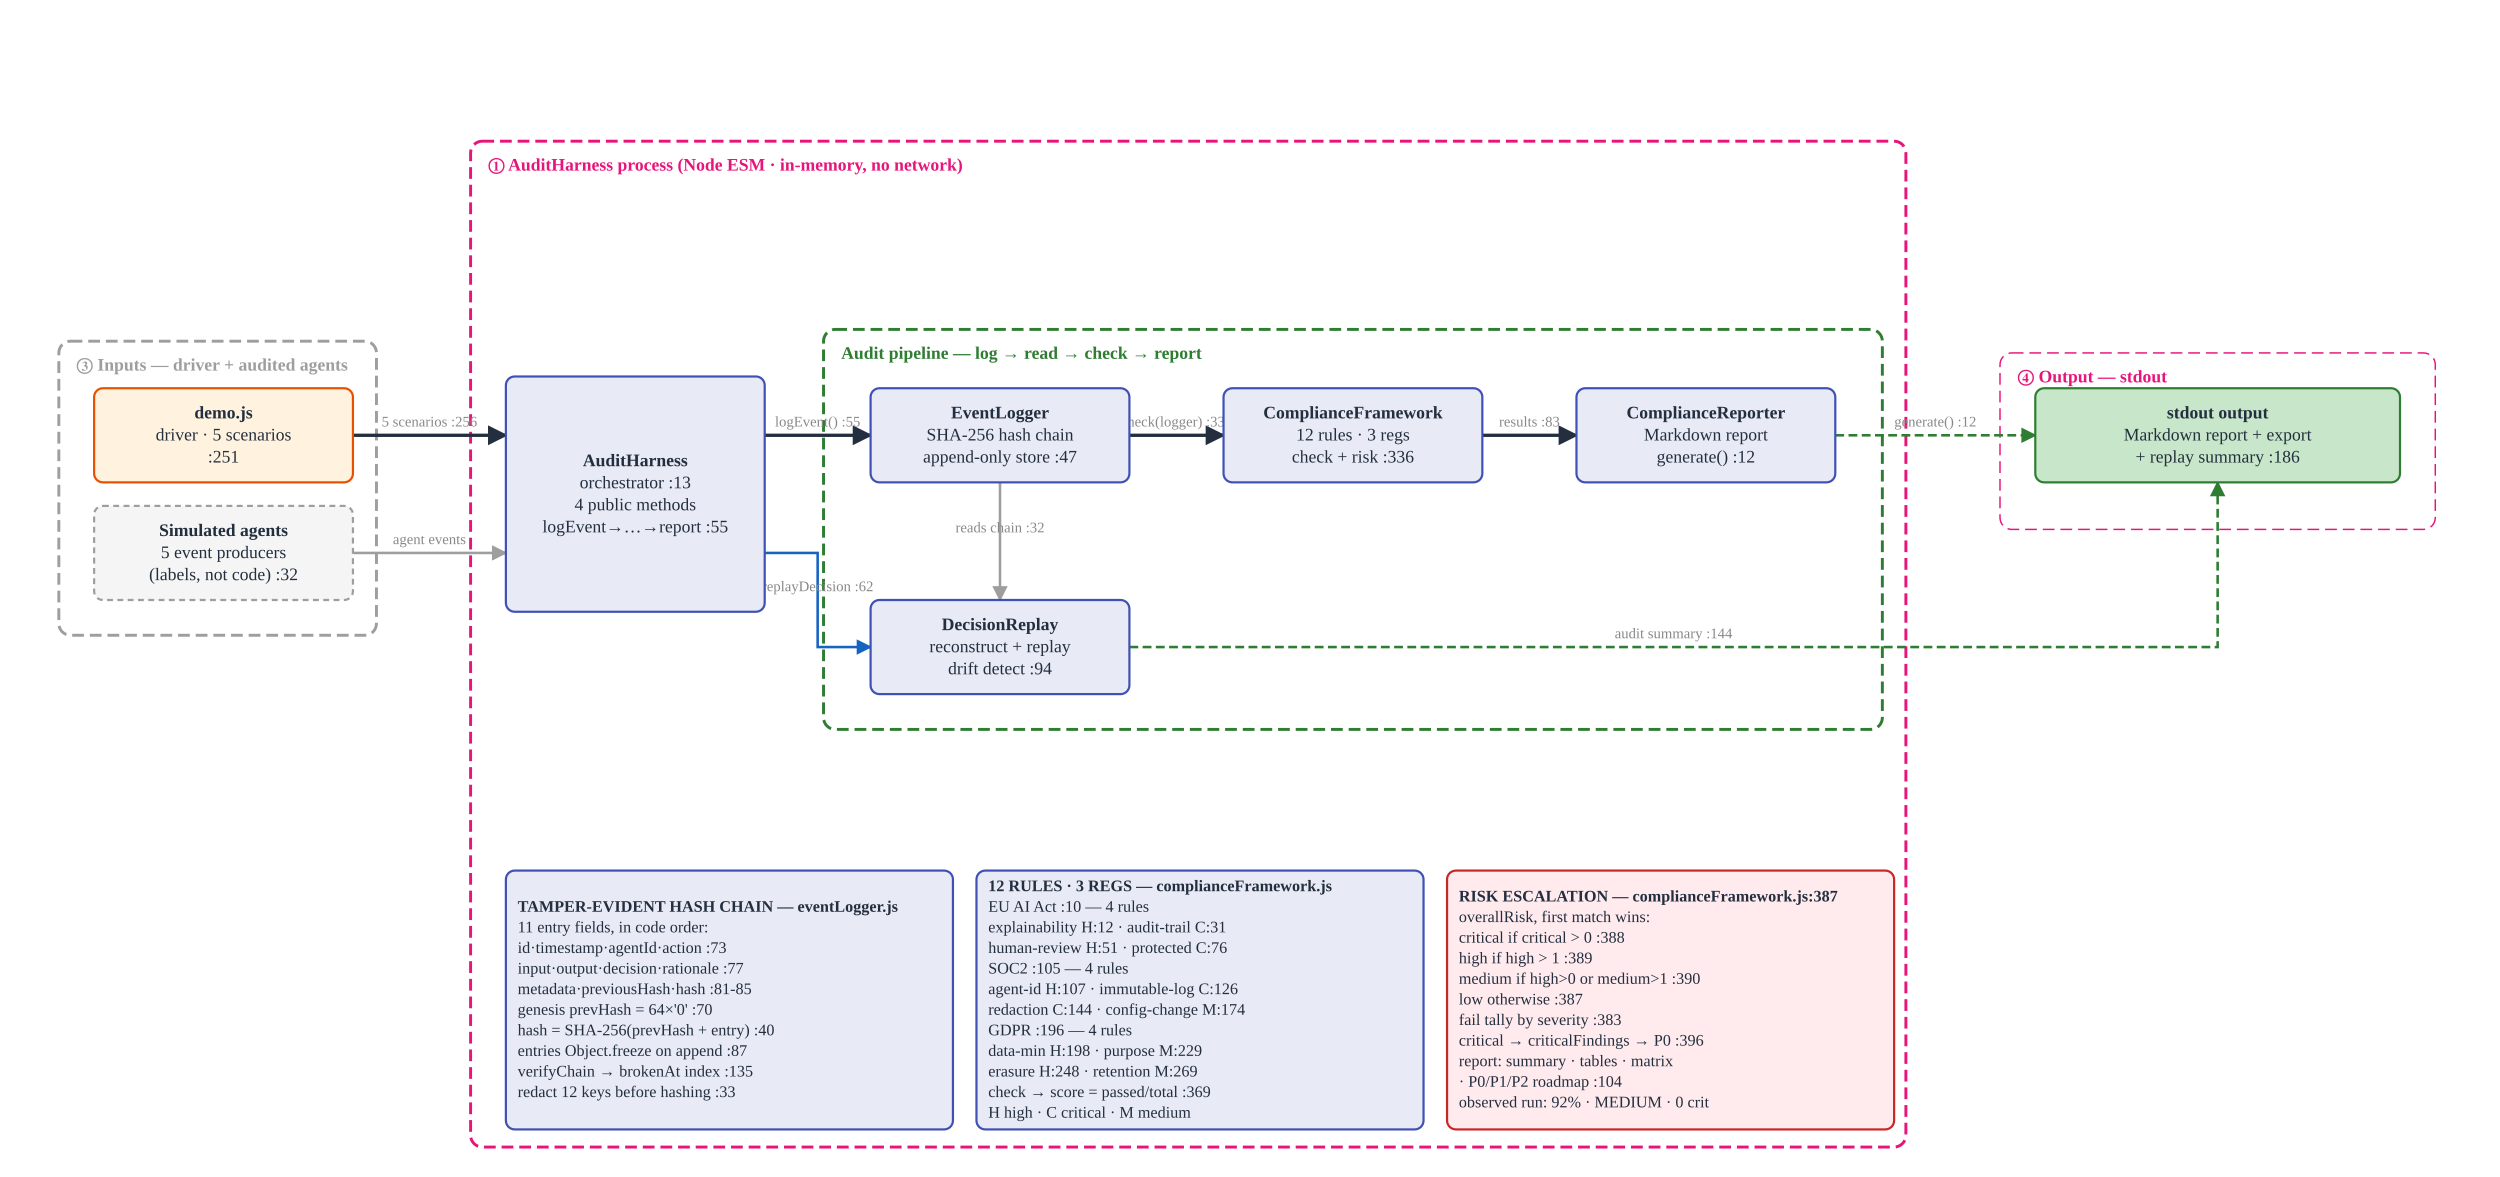
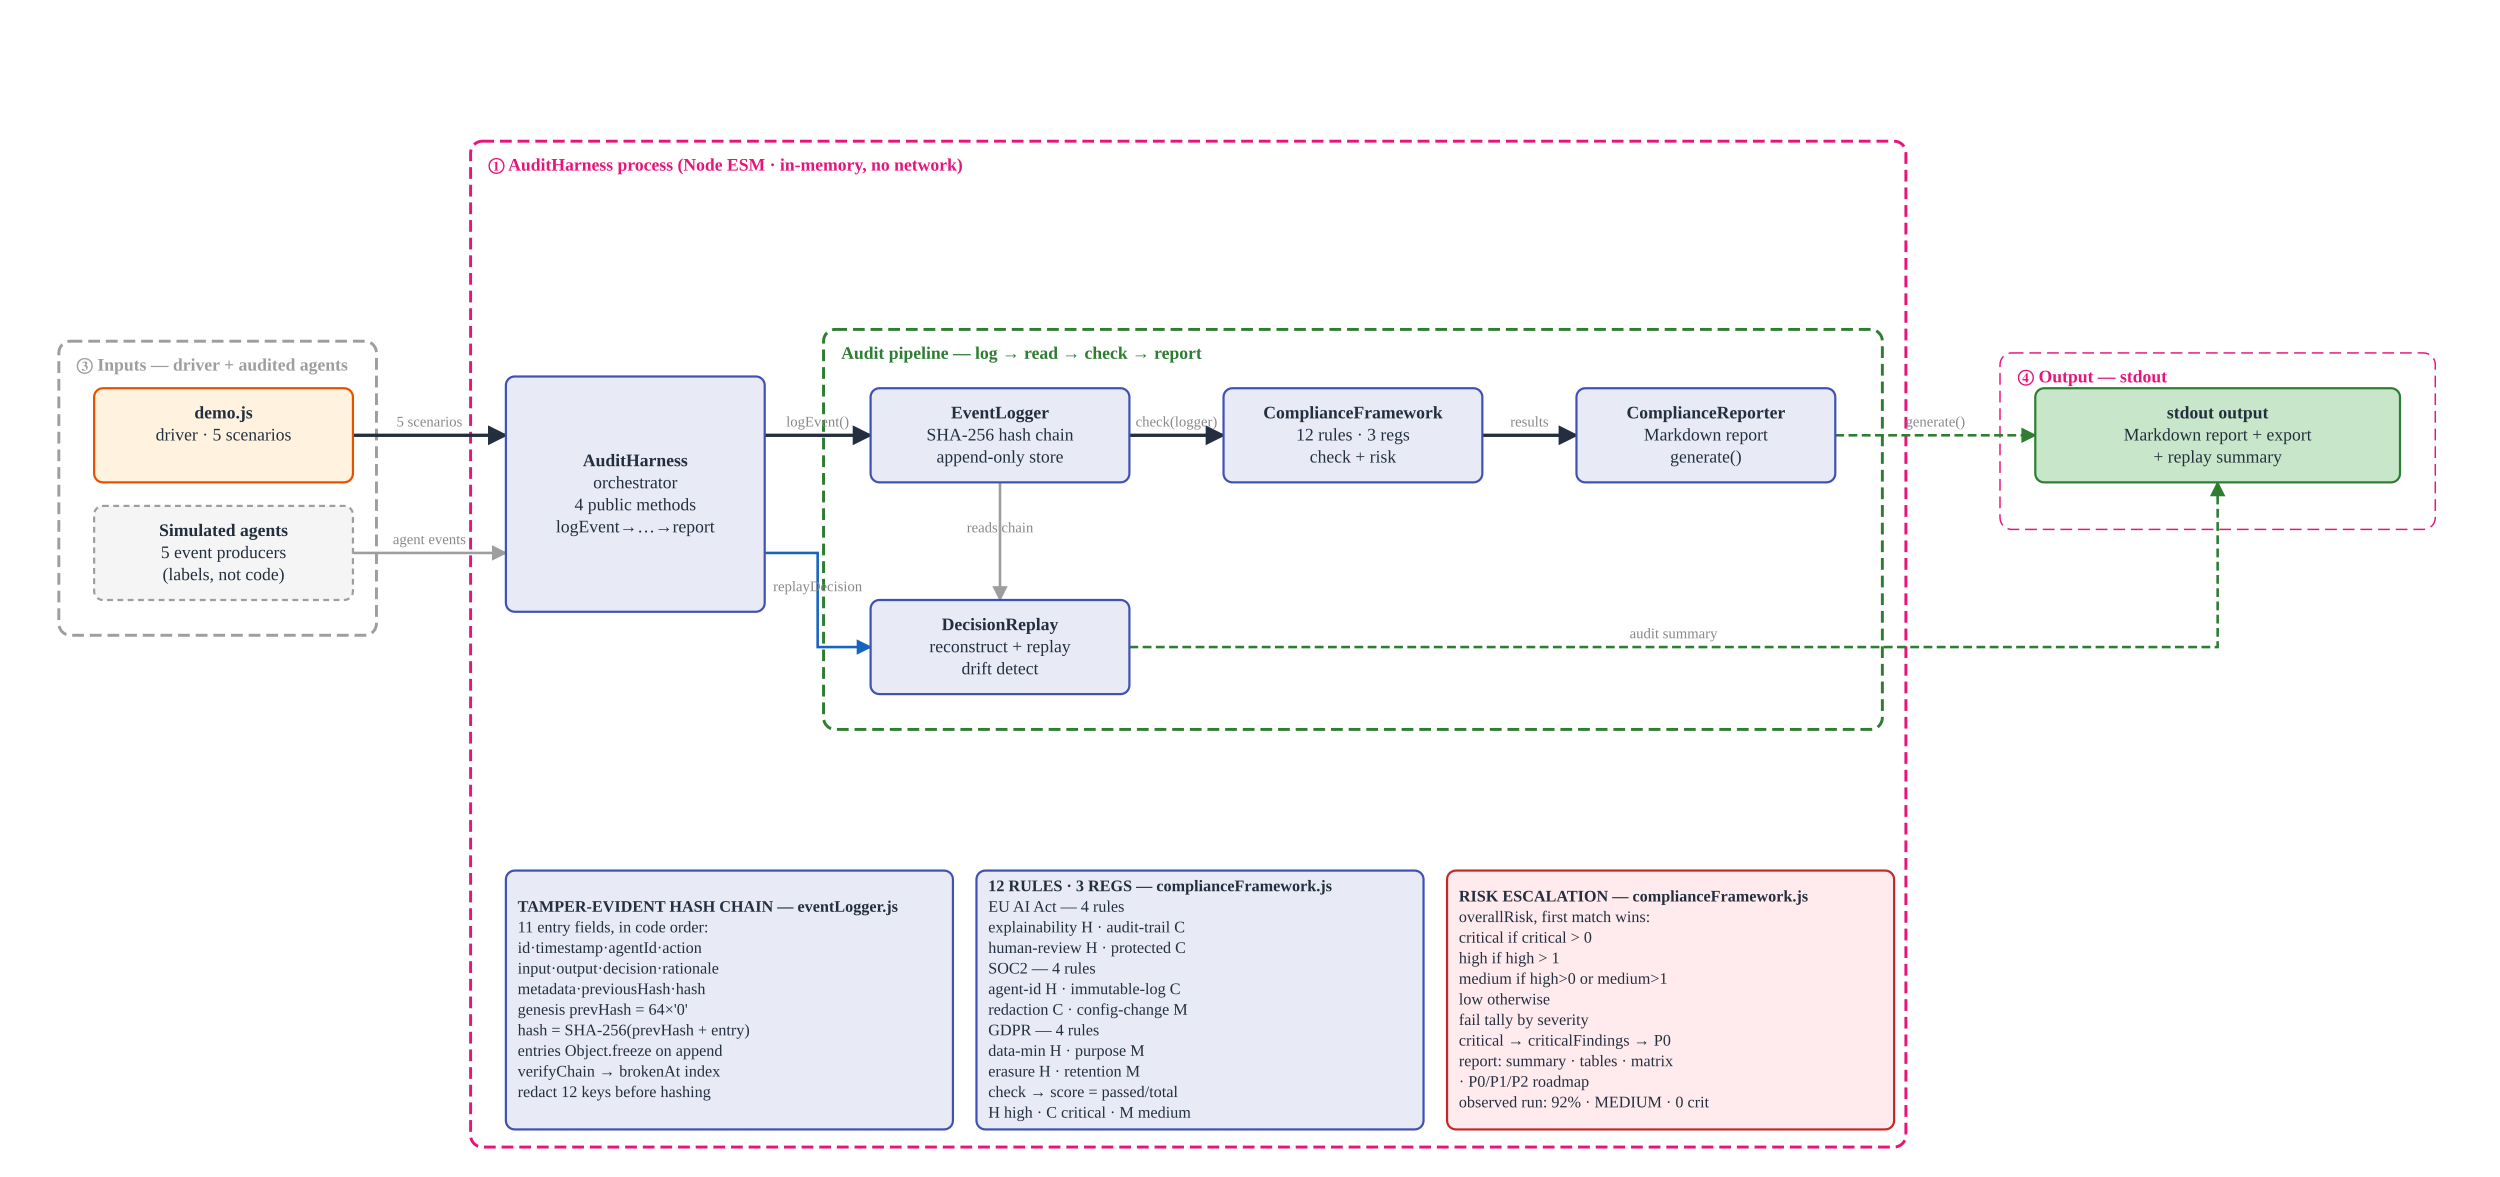
<svg xmlns="http://www.w3.org/2000/svg" viewBox="0 0 1700 800" role="img" aria-labelledby="hoa_compliance_audit_v1-t hoa_compliance_audit_v1-d" class="fts-diagram">
  <defs>
    <marker id="hoa_compliance_audit_v1-a-d-edge-artifact" viewBox="0 0 10 10" refX="9" refY="5" markerWidth="6" markerHeight="6" orient="auto-start-reverse">
      <path d="M0,0 L10,5 L0,10 z" fill="#2E7D32" class="d-edge-artifact-fill" />
    </marker>
    <marker id="hoa_compliance_audit_v1-a-d-edge-call" viewBox="0 0 10 10" refX="9" refY="5" markerWidth="6" markerHeight="6" orient="auto-start-reverse">
      <path d="M0,0 L10,5 L0,10 z" fill="#1565C0" class="d-edge-call-fill" />
    </marker>
    <marker id="hoa_compliance_audit_v1-a-d-edge-data_in" viewBox="0 0 10 10" refX="9" refY="5" markerWidth="6" markerHeight="6" orient="auto-start-reverse">
      <path d="M0,0 L10,5 L0,10 z" fill="#9E9E9E" class="d-edge-data_in-fill" />
    </marker>
    <marker id="hoa_compliance_audit_v1-a-d-edge-primary" viewBox="0 0 10 10" refX="9" refY="5" markerWidth="6" markerHeight="6" orient="auto-start-reverse">
      <path d="M0,0 L10,5 L0,10 z" fill="#232F3E" class="d-edge-primary-fill" />
    </marker>
  </defs>
  <g class="d-zone d-boundary-datasource">
    <rect x="40" y="232" width="216" height="200" rx="8" fill="none" stroke="#9E9E9E" stroke-width="2" stroke-dasharray="8 4" />
    <text x="52" y="252" fill="#9E9E9E" font-size="12" font-weight="600" class="d-zone-label">③ Inputs — driver + audited agents</text>
  </g>
  <g class="d-zone d-boundary-primary">
    <rect x="320" y="96" width="976" height="684" rx="8" fill="none" stroke="#E7157B" stroke-width="2" stroke-dasharray="8 4" />
    <text x="332" y="116" fill="#E7157B" font-size="12" font-weight="600" class="d-zone-label">① AuditHarness process (Node ESM · in-memory, no network)</text>
  </g>
  <g class="d-zone d-boundary-functional">
    <rect x="560" y="224" width="720" height="272" rx="8" fill="none" stroke="#2E7D32" stroke-width="2" stroke-dasharray="8 4" />
    <text x="572" y="244" fill="#2E7D32" font-size="12" font-weight="600" class="d-zone-label">Audit pipeline — log → read → check → report</text>
  </g>
  <g class="d-zone d-boundary-observability">
    <rect x="1360" y="240" width="296" height="120" rx="8" fill="none" stroke="#E7157B" stroke-width="1" stroke-dasharray="8 4" />
    <text x="1372" y="260" fill="#E7157B" font-size="12" font-weight="600" class="d-zone-label">④ Output — stdout</text>
  </g>
  <g class="d-edge d-edge-primary" data-edge="e_demo">
    <polyline points="240,296.0 344,296.0" fill="none" stroke="#232F3E" stroke-width="2.25" marker-end="url(#hoa_compliance_audit_v1-a-d-edge-primary)" />
-     <text x="292.0" y="290.0" text-anchor="middle" fill="#888888" font-size="10" class="d-edge-label">5 scenarios :256</text>
+     <text x="292.0" y="290.0" text-anchor="middle" fill="#888888" font-size="10" class="d-edge-label">5 scenarios</text>
  </g>
  <g class="d-edge d-edge-data_in" data-edge="e_events">
    <polyline points="240,376.0 344,376.0" fill="none" stroke="#9E9E9E" stroke-width="1.75" marker-end="url(#hoa_compliance_audit_v1-a-d-edge-data_in)" />
    <text x="292.0" y="370.0" text-anchor="middle" fill="#888888" font-size="10" class="d-edge-label">agent events</text>
  </g>
  <g class="d-edge d-edge-primary" data-edge="e_log">
    <polyline points="520,296.0 592,296.0" fill="none" stroke="#232F3E" stroke-width="2.25" marker-end="url(#hoa_compliance_audit_v1-a-d-edge-primary)" />
-     <text x="556.0" y="290.0" text-anchor="middle" fill="#888888" font-size="10" class="d-edge-label">logEvent() :55</text>
+     <text x="556.0" y="290.0" text-anchor="middle" fill="#888888" font-size="10" class="d-edge-label">logEvent()</text>
  </g>
  <g class="d-edge d-edge-primary" data-edge="e_check">
    <polyline points="768,296.0 832,296.0" fill="none" stroke="#232F3E" stroke-width="2.25" marker-end="url(#hoa_compliance_audit_v1-a-d-edge-primary)" />
-     <text x="800.0" y="290.0" text-anchor="middle" fill="#888888" font-size="10" class="d-edge-label">check(logger) :336</text>
+     <text x="800.0" y="290.0" text-anchor="middle" fill="#888888" font-size="10" class="d-edge-label">check(logger)</text>
  </g>
  <g class="d-edge d-edge-primary" data-edge="e_report">
    <polyline points="1008,296.0 1072,296.0" fill="none" stroke="#232F3E" stroke-width="2.25" marker-end="url(#hoa_compliance_audit_v1-a-d-edge-primary)" />
-     <text x="1040.0" y="290.0" text-anchor="middle" fill="#888888" font-size="10" class="d-edge-label">results :83</text>
+     <text x="1040.0" y="290.0" text-anchor="middle" fill="#888888" font-size="10" class="d-edge-label">results</text>
  </g>
  <g class="d-edge d-edge-artifact" data-edge="e_out">
    <polyline points="1248,296.0 1384,296.0" fill="none" stroke="#2E7D32" stroke-width="1.75" stroke-dasharray="6 3" marker-end="url(#hoa_compliance_audit_v1-a-d-edge-artifact)" />
-     <text x="1316.0" y="290.0" text-anchor="middle" fill="#888888" font-size="10" class="d-edge-label">generate() :12</text>
+     <text x="1316.0" y="290.0" text-anchor="middle" fill="#888888" font-size="10" class="d-edge-label">generate()</text>
  </g>
  <g class="d-edge d-edge-call" data-edge="e_replay">
    <polyline points="520,376.0 556,376 556,440 592,440.0" fill="none" stroke="#1565C0" stroke-width="1.75" marker-end="url(#hoa_compliance_audit_v1-a-d-edge-call)" />
-     <text x="556.0" y="402.0" text-anchor="middle" fill="#888888" font-size="10" class="d-edge-label">replayDecision :62</text>
+     <text x="556.0" y="402.0" text-anchor="middle" fill="#888888" font-size="10" class="d-edge-label">replayDecision</text>
  </g>
  <g class="d-edge d-edge-data_in" data-edge="e_reads">
    <polyline points="680.0,328 680.0,408" fill="none" stroke="#9E9E9E" stroke-width="1.75" marker-end="url(#hoa_compliance_audit_v1-a-d-edge-data_in)" />
-     <text x="680.0" y="362.0" text-anchor="middle" fill="#888888" font-size="10" class="d-edge-label">reads chain :32</text>
+     <text x="680.0" y="362.0" text-anchor="middle" fill="#888888" font-size="10" class="d-edge-label">reads chain</text>
  </g>
  <g class="d-edge d-edge-artifact" data-edge="e_evid">
    <polyline points="768,440.0 1508,440 1508.0,328" fill="none" stroke="#2E7D32" stroke-width="1.75" stroke-dasharray="6 3" marker-end="url(#hoa_compliance_audit_v1-a-d-edge-artifact)" />
-     <text x="1138.0" y="434.0" text-anchor="middle" fill="#888888" font-size="10" class="d-edge-label">audit summary :144</text>
+     <text x="1138.0" y="434.0" text-anchor="middle" fill="#888888" font-size="10" class="d-edge-label">audit summary</text>
  </g>
  <g class="d-node d-component-entry" data-id="n_demo" data-class="component.entry">
    <rect x="64" y="264" width="176" height="64" rx="6" fill="#FFF3E0" stroke="#E65100" stroke-width="1.5" />
    <text x="152.0" y="284.5" text-anchor="middle" font-size="12" fill="#232F3E" font-weight="700" class="d-label d-bold">demo.js</text>
    <text x="152.0" y="299.5" text-anchor="middle" font-size="12" fill="#232F3E" class="d-label">driver · 5 scenarios</text>
-     <text x="152.0" y="314.5" text-anchor="middle" font-size="12" fill="#232F3E" class="d-label">:251</text>
+     <text x="152.0" y="314.5" text-anchor="middle" font-size="12" fill="#232F3E" class="d-label" />
  </g>
  <g class="d-node d-component-mock" data-id="n_agents" data-class="component.mock">
    <rect x="64" y="344" width="176" height="64" rx="6" fill="#F5F5F5" stroke="#9E9E9E" stroke-width="1.5" stroke-dasharray="4 3" />
    <text x="152.0" y="364.5" text-anchor="middle" font-size="12" fill="#232F3E" font-weight="700" class="d-label d-bold">Simulated agents</text>
    <text x="152.0" y="379.5" text-anchor="middle" font-size="12" fill="#232F3E" class="d-label">5 event producers</text>
-     <text x="152.0" y="394.5" text-anchor="middle" font-size="12" fill="#232F3E" class="d-label">(labels, not code) :32</text>
+     <text x="152.0" y="394.5" text-anchor="middle" font-size="12" fill="#232F3E" class="d-label">(labels, not code)</text>
  </g>
  <g class="d-node d-component-service" data-id="n_harness" data-class="component.service">
    <rect x="344" y="256" width="176" height="160" rx="6" fill="#E8EAF6" stroke="#3F51B5" stroke-width="1.5" />
    <text x="432.0" y="317.0" text-anchor="middle" font-size="12" fill="#232F3E" font-weight="700" class="d-label d-bold">AuditHarness</text>
-     <text x="432.0" y="332.0" text-anchor="middle" font-size="12" fill="#232F3E" class="d-label">orchestrator :13</text>
+     <text x="432.0" y="332.0" text-anchor="middle" font-size="12" fill="#232F3E" class="d-label">orchestrator</text>
    <text x="432.0" y="347.0" text-anchor="middle" font-size="12" fill="#232F3E" class="d-label">4 public methods</text>
-     <text x="432.0" y="362.0" text-anchor="middle" font-size="12" fill="#232F3E" class="d-label">logEvent→…→report :55</text>
+     <text x="432.0" y="362.0" text-anchor="middle" font-size="12" fill="#232F3E" class="d-label">logEvent→…→report</text>
  </g>
  <g class="d-node d-component-service" data-id="n_logger" data-class="component.service">
    <rect x="592" y="264" width="176" height="64" rx="6" fill="#E8EAF6" stroke="#3F51B5" stroke-width="1.5" />
    <text x="680.0" y="284.5" text-anchor="middle" font-size="12" fill="#232F3E" font-weight="700" class="d-label d-bold">EventLogger</text>
    <text x="680.0" y="299.5" text-anchor="middle" font-size="12" fill="#232F3E" class="d-label">SHA-256 hash chain</text>
-     <text x="680.0" y="314.5" text-anchor="middle" font-size="12" fill="#232F3E" class="d-label">append-only store :47</text>
+     <text x="680.0" y="314.5" text-anchor="middle" font-size="12" fill="#232F3E" class="d-label">append-only store</text>
  </g>
  <g class="d-node d-component-service" data-id="n_framework" data-class="component.service">
    <rect x="832" y="264" width="176" height="64" rx="6" fill="#E8EAF6" stroke="#3F51B5" stroke-width="1.5" />
    <text x="920.0" y="284.5" text-anchor="middle" font-size="12" fill="#232F3E" font-weight="700" class="d-label d-bold">ComplianceFramework</text>
    <text x="920.0" y="299.5" text-anchor="middle" font-size="12" fill="#232F3E" class="d-label">12 rules · 3 regs</text>
-     <text x="920.0" y="314.5" text-anchor="middle" font-size="12" fill="#232F3E" class="d-label">check + risk :336</text>
+     <text x="920.0" y="314.5" text-anchor="middle" font-size="12" fill="#232F3E" class="d-label">check + risk</text>
  </g>
  <g class="d-node d-component-service" data-id="n_reporter" data-class="component.service">
    <rect x="1072" y="264" width="176" height="64" rx="6" fill="#E8EAF6" stroke="#3F51B5" stroke-width="1.5" />
    <text x="1160.0" y="284.5" text-anchor="middle" font-size="12" fill="#232F3E" font-weight="700" class="d-label d-bold">ComplianceReporter</text>
    <text x="1160.0" y="299.5" text-anchor="middle" font-size="12" fill="#232F3E" class="d-label">Markdown report</text>
-     <text x="1160.0" y="314.5" text-anchor="middle" font-size="12" fill="#232F3E" class="d-label">generate() :12</text>
+     <text x="1160.0" y="314.5" text-anchor="middle" font-size="12" fill="#232F3E" class="d-label">generate()</text>
  </g>
  <g class="d-node d-component-service" data-id="n_replay" data-class="component.service">
    <rect x="592" y="408" width="176" height="64" rx="6" fill="#E8EAF6" stroke="#3F51B5" stroke-width="1.5" />
    <text x="680.0" y="428.5" text-anchor="middle" font-size="12" fill="#232F3E" font-weight="700" class="d-label d-bold">DecisionReplay</text>
    <text x="680.0" y="443.5" text-anchor="middle" font-size="12" fill="#232F3E" class="d-label">reconstruct + replay</text>
-     <text x="680.0" y="458.5" text-anchor="middle" font-size="12" fill="#232F3E" class="d-label">drift detect :94</text>
+     <text x="680.0" y="458.5" text-anchor="middle" font-size="12" fill="#232F3E" class="d-label">drift detect</text>
  </g>
  <g class="d-node d-component-artifact" data-id="n_report" data-class="component.artifact">
    <rect x="1384" y="264" width="248" height="64" rx="6" fill="#C8E6C9" stroke="#2E7D32" stroke-width="1.5" />
    <text x="1508.0" y="284.5" text-anchor="middle" font-size="12" fill="#232F3E" font-weight="700" class="d-label d-bold">stdout output</text>
    <text x="1508.0" y="299.5" text-anchor="middle" font-size="12" fill="#232F3E" class="d-label">Markdown report + export</text>
-     <text x="1508.0" y="314.5" text-anchor="middle" font-size="12" fill="#232F3E" class="d-label">+ replay summary :186</text>
+     <text x="1508.0" y="314.5" text-anchor="middle" font-size="12" fill="#232F3E" class="d-label">+ replay summary</text>
  </g>
  <g class="d-node d-card-invariant" data-id="card_chain" data-class="card.invariant">
    <rect x="344" y="592" width="304" height="176" rx="6" fill="#E8EAF6" stroke="#3F51B5" stroke-width="1.5" />
    <text x="352" y="620.0" text-anchor="start" font-size="11" fill="#232F3E" font-weight="700" class="d-label d-bold">TAMPER-EVIDENT HASH CHAIN — eventLogger.js</text>
    <text x="352" y="634.0" text-anchor="start" font-size="11" fill="#232F3E" class="d-label">11 entry fields, in code order:</text>
-     <text x="352" y="648.0" text-anchor="start" font-size="11" fill="#232F3E" class="d-label"> id·timestamp·agentId·action :73</text>
-     <text x="352" y="662.0" text-anchor="start" font-size="11" fill="#232F3E" class="d-label"> input·output·decision·rationale :77</text>
-     <text x="352" y="676.0" text-anchor="start" font-size="11" fill="#232F3E" class="d-label"> metadata·previousHash·hash :81-85</text>
-     <text x="352" y="690.0" text-anchor="start" font-size="11" fill="#232F3E" class="d-label">genesis prevHash = 64×'0' :70</text>
-     <text x="352" y="704.0" text-anchor="start" font-size="11" fill="#232F3E" class="d-label">hash = SHA-256(prevHash + entry) :40</text>
-     <text x="352" y="718.0" text-anchor="start" font-size="11" fill="#232F3E" class="d-label">entries Object.freeze on append :87</text>
-     <text x="352" y="732.0" text-anchor="start" font-size="11" fill="#232F3E" class="d-label">verifyChain → brokenAt index :135</text>
-     <text x="352" y="746.0" text-anchor="start" font-size="11" fill="#232F3E" class="d-label">redact 12 keys before hashing :33</text>
+     <text x="352" y="648.0" text-anchor="start" font-size="11" fill="#232F3E" class="d-label"> id·timestamp·agentId·action</text>
+     <text x="352" y="662.0" text-anchor="start" font-size="11" fill="#232F3E" class="d-label"> input·output·decision·rationale</text>
+     <text x="352" y="676.0" text-anchor="start" font-size="11" fill="#232F3E" class="d-label"> metadata·previousHash·hash</text>
+     <text x="352" y="690.0" text-anchor="start" font-size="11" fill="#232F3E" class="d-label">genesis prevHash = 64×'0'</text>
+     <text x="352" y="704.0" text-anchor="start" font-size="11" fill="#232F3E" class="d-label">hash = SHA-256(prevHash + entry)</text>
+     <text x="352" y="718.0" text-anchor="start" font-size="11" fill="#232F3E" class="d-label">entries Object.freeze on append</text>
+     <text x="352" y="732.0" text-anchor="start" font-size="11" fill="#232F3E" class="d-label">verifyChain → brokenAt index</text>
+     <text x="352" y="746.0" text-anchor="start" font-size="11" fill="#232F3E" class="d-label">redact 12 keys before hashing</text>
  </g>
  <g class="d-node d-card-invariant" data-id="card_rules" data-class="card.invariant">
    <rect x="664" y="592" width="304" height="176" rx="6" fill="#E8EAF6" stroke="#3F51B5" stroke-width="1.5" />
    <text x="672" y="606.0" text-anchor="start" font-size="11" fill="#232F3E" font-weight="700" class="d-label d-bold">12 RULES · 3 REGS — complianceFramework.js</text>
-     <text x="672" y="620.0" text-anchor="start" font-size="11" fill="#232F3E" class="d-label">EU AI Act :10 — 4 rules</text>
-     <text x="672" y="634.0" text-anchor="start" font-size="11" fill="#232F3E" class="d-label"> explainability H:12 · audit-trail C:31</text>
-     <text x="672" y="648.0" text-anchor="start" font-size="11" fill="#232F3E" class="d-label"> human-review H:51 · protected C:76</text>
-     <text x="672" y="662.0" text-anchor="start" font-size="11" fill="#232F3E" class="d-label">SOC2 :105 — 4 rules</text>
-     <text x="672" y="676.0" text-anchor="start" font-size="11" fill="#232F3E" class="d-label"> agent-id H:107 · immutable-log C:126</text>
-     <text x="672" y="690.0" text-anchor="start" font-size="11" fill="#232F3E" class="d-label"> redaction C:144 · config-change M:174</text>
-     <text x="672" y="704.0" text-anchor="start" font-size="11" fill="#232F3E" class="d-label">GDPR :196 — 4 rules</text>
-     <text x="672" y="718.0" text-anchor="start" font-size="11" fill="#232F3E" class="d-label"> data-min H:198 · purpose M:229</text>
-     <text x="672" y="732.0" text-anchor="start" font-size="11" fill="#232F3E" class="d-label"> erasure H:248 · retention M:269</text>
-     <text x="672" y="746.0" text-anchor="start" font-size="11" fill="#232F3E" class="d-label">check → score = passed/total :369</text>
+     <text x="672" y="620.0" text-anchor="start" font-size="11" fill="#232F3E" class="d-label">EU AI Act — 4 rules</text>
+     <text x="672" y="634.0" text-anchor="start" font-size="11" fill="#232F3E" class="d-label"> explainability H · audit-trail C</text>
+     <text x="672" y="648.0" text-anchor="start" font-size="11" fill="#232F3E" class="d-label"> human-review H · protected C</text>
+     <text x="672" y="662.0" text-anchor="start" font-size="11" fill="#232F3E" class="d-label">SOC2 — 4 rules</text>
+     <text x="672" y="676.0" text-anchor="start" font-size="11" fill="#232F3E" class="d-label"> agent-id H · immutable-log C</text>
+     <text x="672" y="690.0" text-anchor="start" font-size="11" fill="#232F3E" class="d-label"> redaction C · config-change M</text>
+     <text x="672" y="704.0" text-anchor="start" font-size="11" fill="#232F3E" class="d-label">GDPR — 4 rules</text>
+     <text x="672" y="718.0" text-anchor="start" font-size="11" fill="#232F3E" class="d-label"> data-min H · purpose M</text>
+     <text x="672" y="732.0" text-anchor="start" font-size="11" fill="#232F3E" class="d-label"> erasure H · retention M</text>
+     <text x="672" y="746.0" text-anchor="start" font-size="11" fill="#232F3E" class="d-label">check → score = passed/total</text>
    <text x="672" y="760.0" text-anchor="start" font-size="11" fill="#232F3E" class="d-label">H high · C critical · M medium</text>
  </g>
  <g class="d-node d-card-failure" data-id="card_risk" data-class="card.failure">
    <rect x="984" y="592" width="304" height="176" rx="6" fill="#FFEBEE" stroke="#C62828" stroke-width="1.5" />
-     <text x="992" y="613.0" text-anchor="start" font-size="11" fill="#232F3E" font-weight="700" class="d-label d-bold">RISK ESCALATION — complianceFramework.js:387</text>
+     <text x="992" y="613.0" text-anchor="start" font-size="11" fill="#232F3E" font-weight="700" class="d-label d-bold">RISK ESCALATION — complianceFramework.js</text>
    <text x="992" y="627.0" text-anchor="start" font-size="11" fill="#232F3E" class="d-label">overallRisk, first match wins:</text>
-     <text x="992" y="641.0" text-anchor="start" font-size="11" fill="#232F3E" class="d-label"> critical if critical &gt; 0 :388</text>
-     <text x="992" y="655.0" text-anchor="start" font-size="11" fill="#232F3E" class="d-label"> high if high &gt; 1 :389</text>
-     <text x="992" y="669.0" text-anchor="start" font-size="11" fill="#232F3E" class="d-label"> medium if high&gt;0 or medium&gt;1 :390</text>
-     <text x="992" y="683.0" text-anchor="start" font-size="11" fill="#232F3E" class="d-label"> low otherwise :387</text>
-     <text x="992" y="697.0" text-anchor="start" font-size="11" fill="#232F3E" class="d-label">fail tally by severity :383</text>
-     <text x="992" y="711.0" text-anchor="start" font-size="11" fill="#232F3E" class="d-label">critical → criticalFindings → P0 :396</text>
+     <text x="992" y="641.0" text-anchor="start" font-size="11" fill="#232F3E" class="d-label"> critical if critical &gt; 0</text>
+     <text x="992" y="655.0" text-anchor="start" font-size="11" fill="#232F3E" class="d-label"> high if high &gt; 1</text>
+     <text x="992" y="669.0" text-anchor="start" font-size="11" fill="#232F3E" class="d-label"> medium if high&gt;0 or medium&gt;1</text>
+     <text x="992" y="683.0" text-anchor="start" font-size="11" fill="#232F3E" class="d-label"> low otherwise</text>
+     <text x="992" y="697.0" text-anchor="start" font-size="11" fill="#232F3E" class="d-label">fail tally by severity</text>
+     <text x="992" y="711.0" text-anchor="start" font-size="11" fill="#232F3E" class="d-label">critical → criticalFindings → P0</text>
    <text x="992" y="725.0" text-anchor="start" font-size="11" fill="#232F3E" class="d-label">report: summary · tables · matrix</text>
-     <text x="992" y="739.0" text-anchor="start" font-size="11" fill="#232F3E" class="d-label"> · P0/P1/P2 roadmap :104</text>
+     <text x="992" y="739.0" text-anchor="start" font-size="11" fill="#232F3E" class="d-label"> · P0/P1/P2 roadmap</text>
    <text x="992" y="753.0" text-anchor="start" font-size="11" fill="#232F3E" class="d-label">observed run: 92% · MEDIUM · 0 crit</text>
  </g>
</svg>
